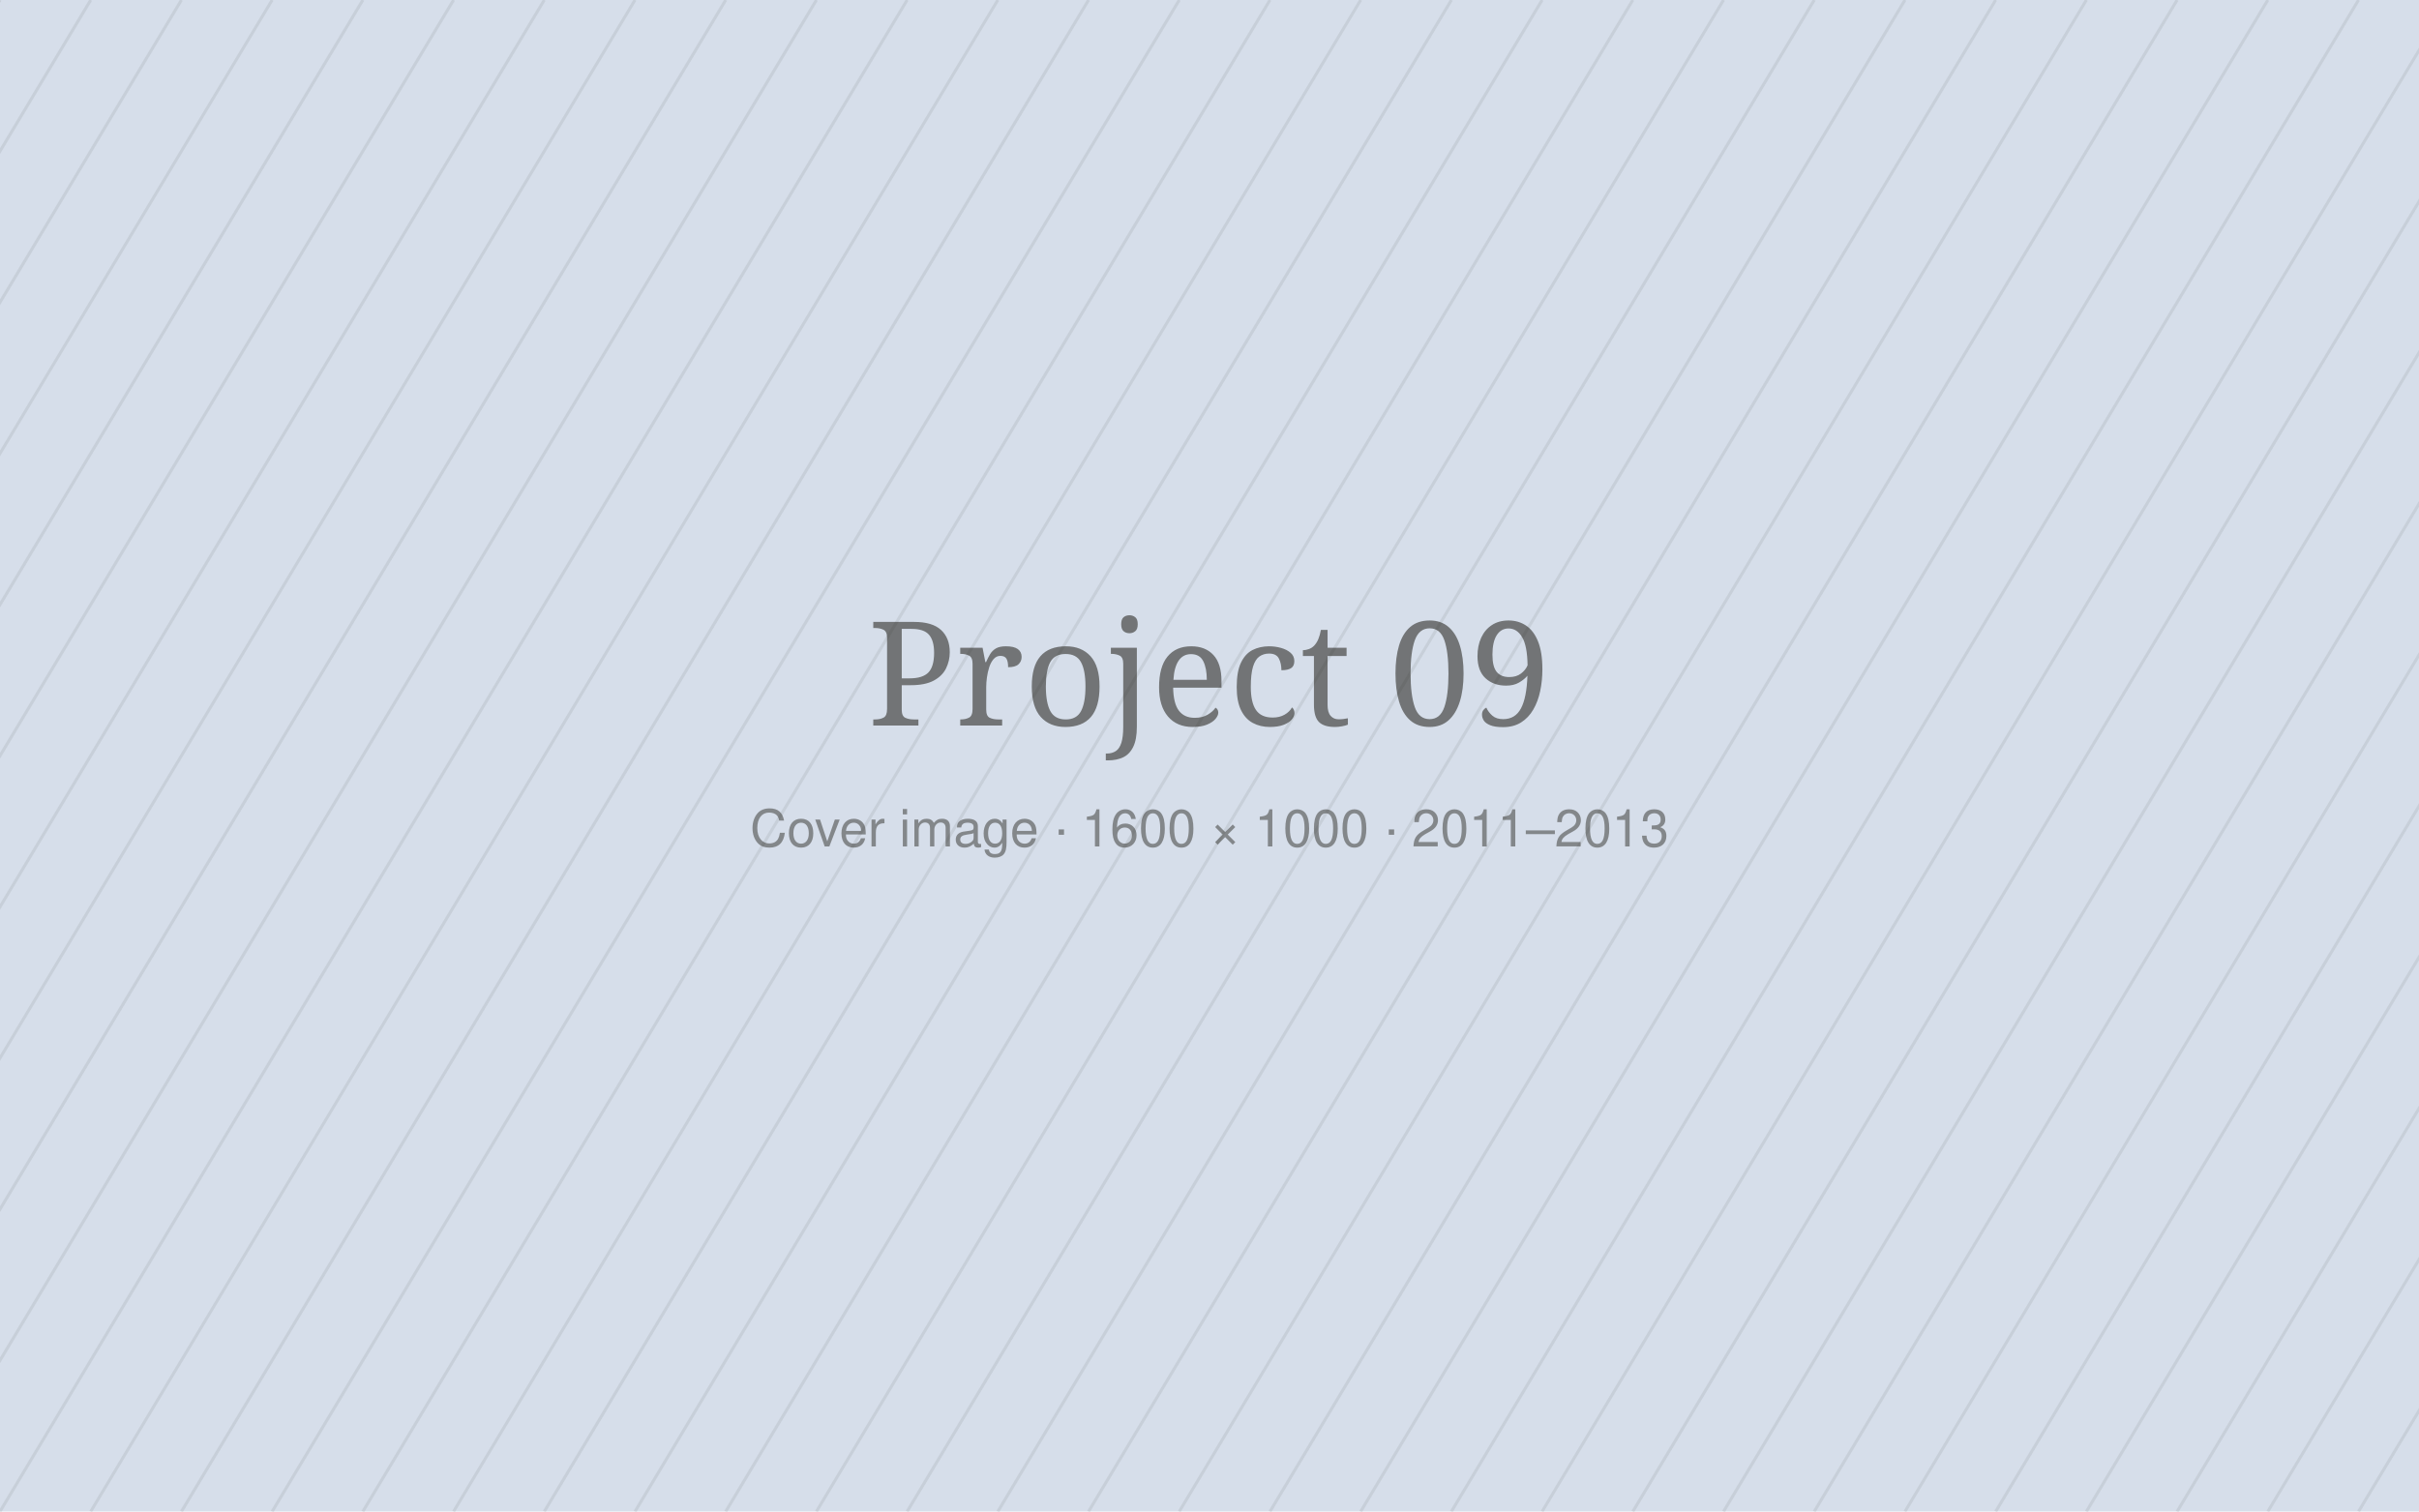
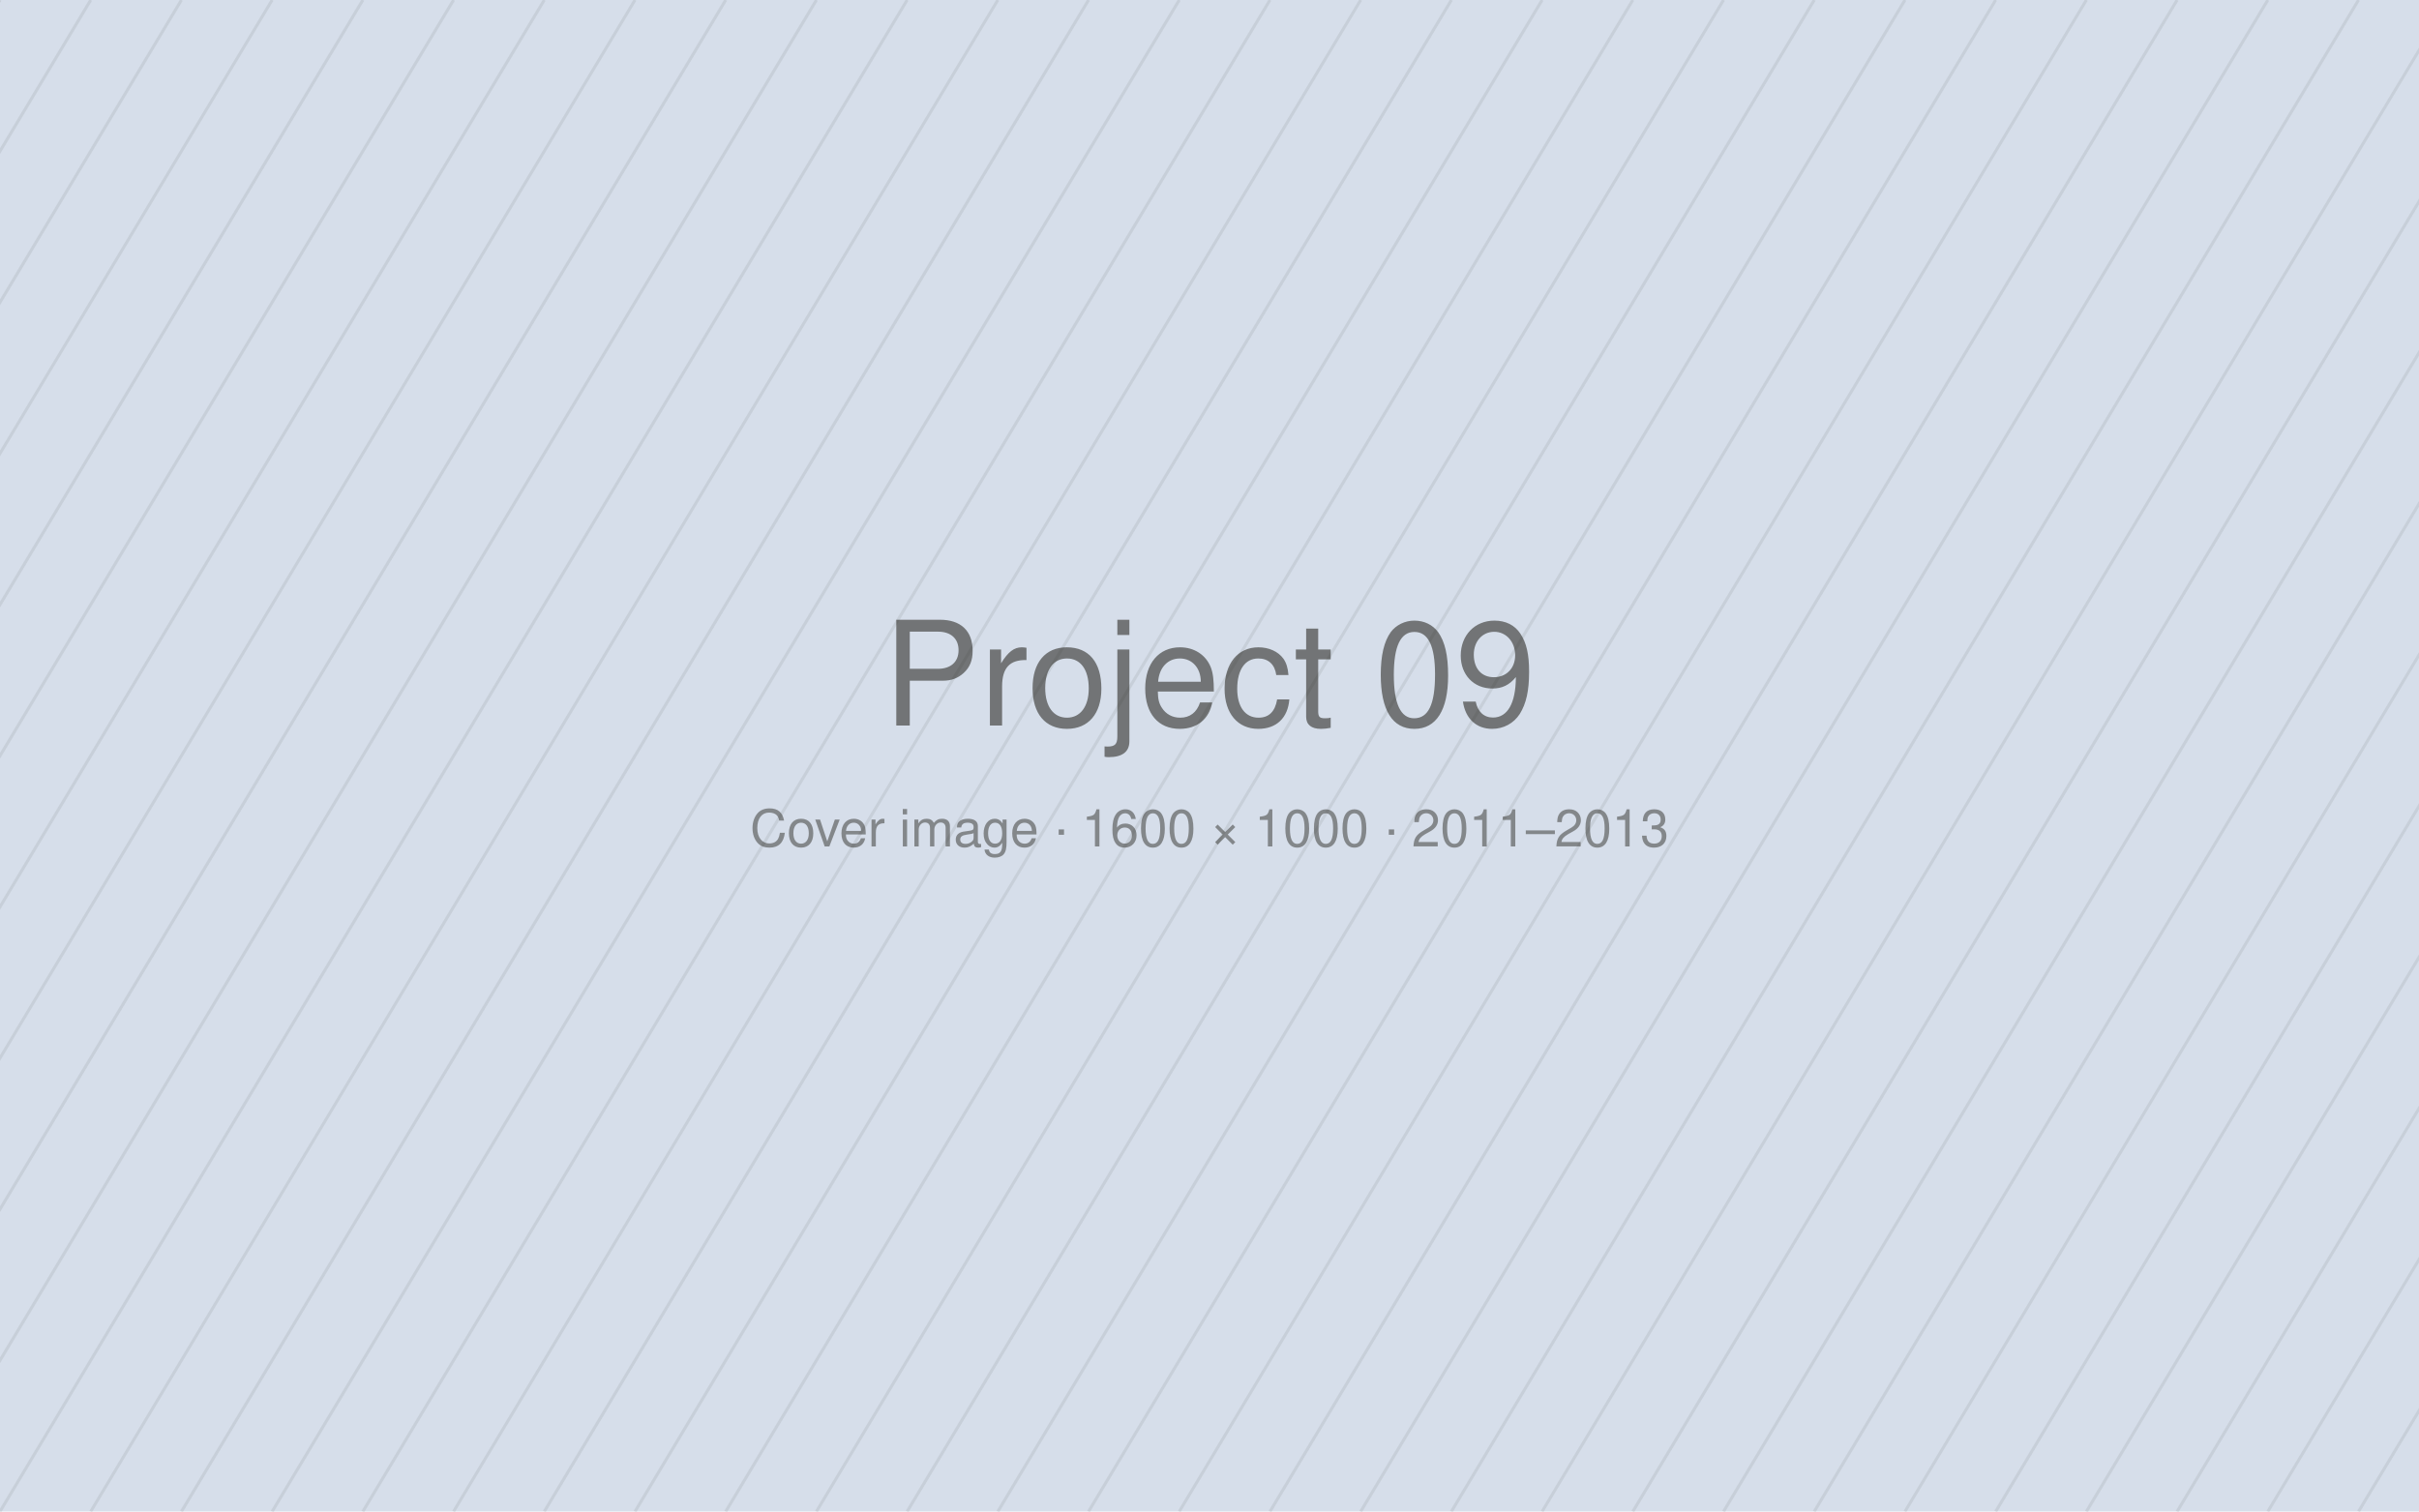
<svg xmlns="http://www.w3.org/2000/svg" viewBox="0 0 1600 1000" width="1600" height="1000">
  <rect width="1600" height="1000" fill="#D6DEEA" />
  <g stroke="#1f1d17" stroke-opacity=".08" stroke-width="2">
    <line x1="0" y1="0" x2="-600" y2="1000" />
    <line x1="60" y1="0" x2="-540" y2="1000" />
    <line x1="120" y1="0" x2="-480" y2="1000" />
    <line x1="180" y1="0" x2="-420" y2="1000" />
    <line x1="240" y1="0" x2="-360" y2="1000" />
    <line x1="300" y1="0" x2="-300" y2="1000" />
    <line x1="360" y1="0" x2="-240" y2="1000" />
    <line x1="420" y1="0" x2="-180" y2="1000" />
    <line x1="480" y1="0" x2="-120" y2="1000" />
    <line x1="540" y1="0" x2="-60" y2="1000" />
    <line x1="600" y1="0" x2="0" y2="1000" />
    <line x1="660" y1="0" x2="60" y2="1000" />
    <line x1="720" y1="0" x2="120" y2="1000" />
    <line x1="780" y1="0" x2="180" y2="1000" />
    <line x1="840" y1="0" x2="240" y2="1000" />
    <line x1="900" y1="0" x2="300" y2="1000" />
    <line x1="960" y1="0" x2="360" y2="1000" />
    <line x1="1020" y1="0" x2="420" y2="1000" />
    <line x1="1080" y1="0" x2="480" y2="1000" />
    <line x1="1140" y1="0" x2="540" y2="1000" />
    <line x1="1200" y1="0" x2="600" y2="1000" />
    <line x1="1260" y1="0" x2="660" y2="1000" />
    <line x1="1320" y1="0" x2="720" y2="1000" />
    <line x1="1380" y1="0" x2="780" y2="1000" />
    <line x1="1440" y1="0" x2="840" y2="1000" />
    <line x1="1500" y1="0" x2="900" y2="1000" />
    <line x1="1560" y1="0" x2="960" y2="1000" />
    <line x1="1620" y1="0" x2="1020" y2="1000" />
    <line x1="1680" y1="0" x2="1080" y2="1000" />
    <line x1="1740" y1="0" x2="1140" y2="1000" />
    <line x1="1800" y1="0" x2="1200" y2="1000" />
    <line x1="1860" y1="0" x2="1260" y2="1000" />
    <line x1="1920" y1="0" x2="1320" y2="1000" />
    <line x1="1980" y1="0" x2="1380" y2="1000" />
    <line x1="2040" y1="0" x2="1440" y2="1000" />
    <line x1="2100" y1="0" x2="1500" y2="1000" />
    <line x1="2160" y1="0" x2="1560" y2="1000" />
    <line x1="2220" y1="0" x2="1620" y2="1000" />
    <line x1="2280" y1="0" x2="1680" y2="1000" />
  </g>
-   <text x="800" y="480" text-anchor="middle" font-family="Georgia, serif" font-size="96" fill="#1f1d17" fill-opacity=".55">Project 09</text>
-   <text x="800" y="560" text-anchor="middle" font-family="Helvetica, Arial, sans-serif" font-size="34" fill="#1f1d17" fill-opacity=".45">Cover image · 1600 × 1000 · 2011–2013</text>
+   <text x="800" y="480" text-anchor="middle" font-family="Whitney, &quot;Whitney A&quot;, &quot;Whitney SSm A&quot;, Helvetica, Arial, sans-serif" font-size="96" fill="#1f1d17" fill-opacity=".55">Project 09</text>
+   <text x="800" y="560" text-anchor="middle" font-family="Whitney, &quot;Whitney A&quot;, &quot;Whitney SSm A&quot;, Helvetica, Arial, sans-serif" font-size="34" fill="#1f1d17" fill-opacity=".45">Cover image · 1600 × 1000 · 2011–2013</text>
</svg>
